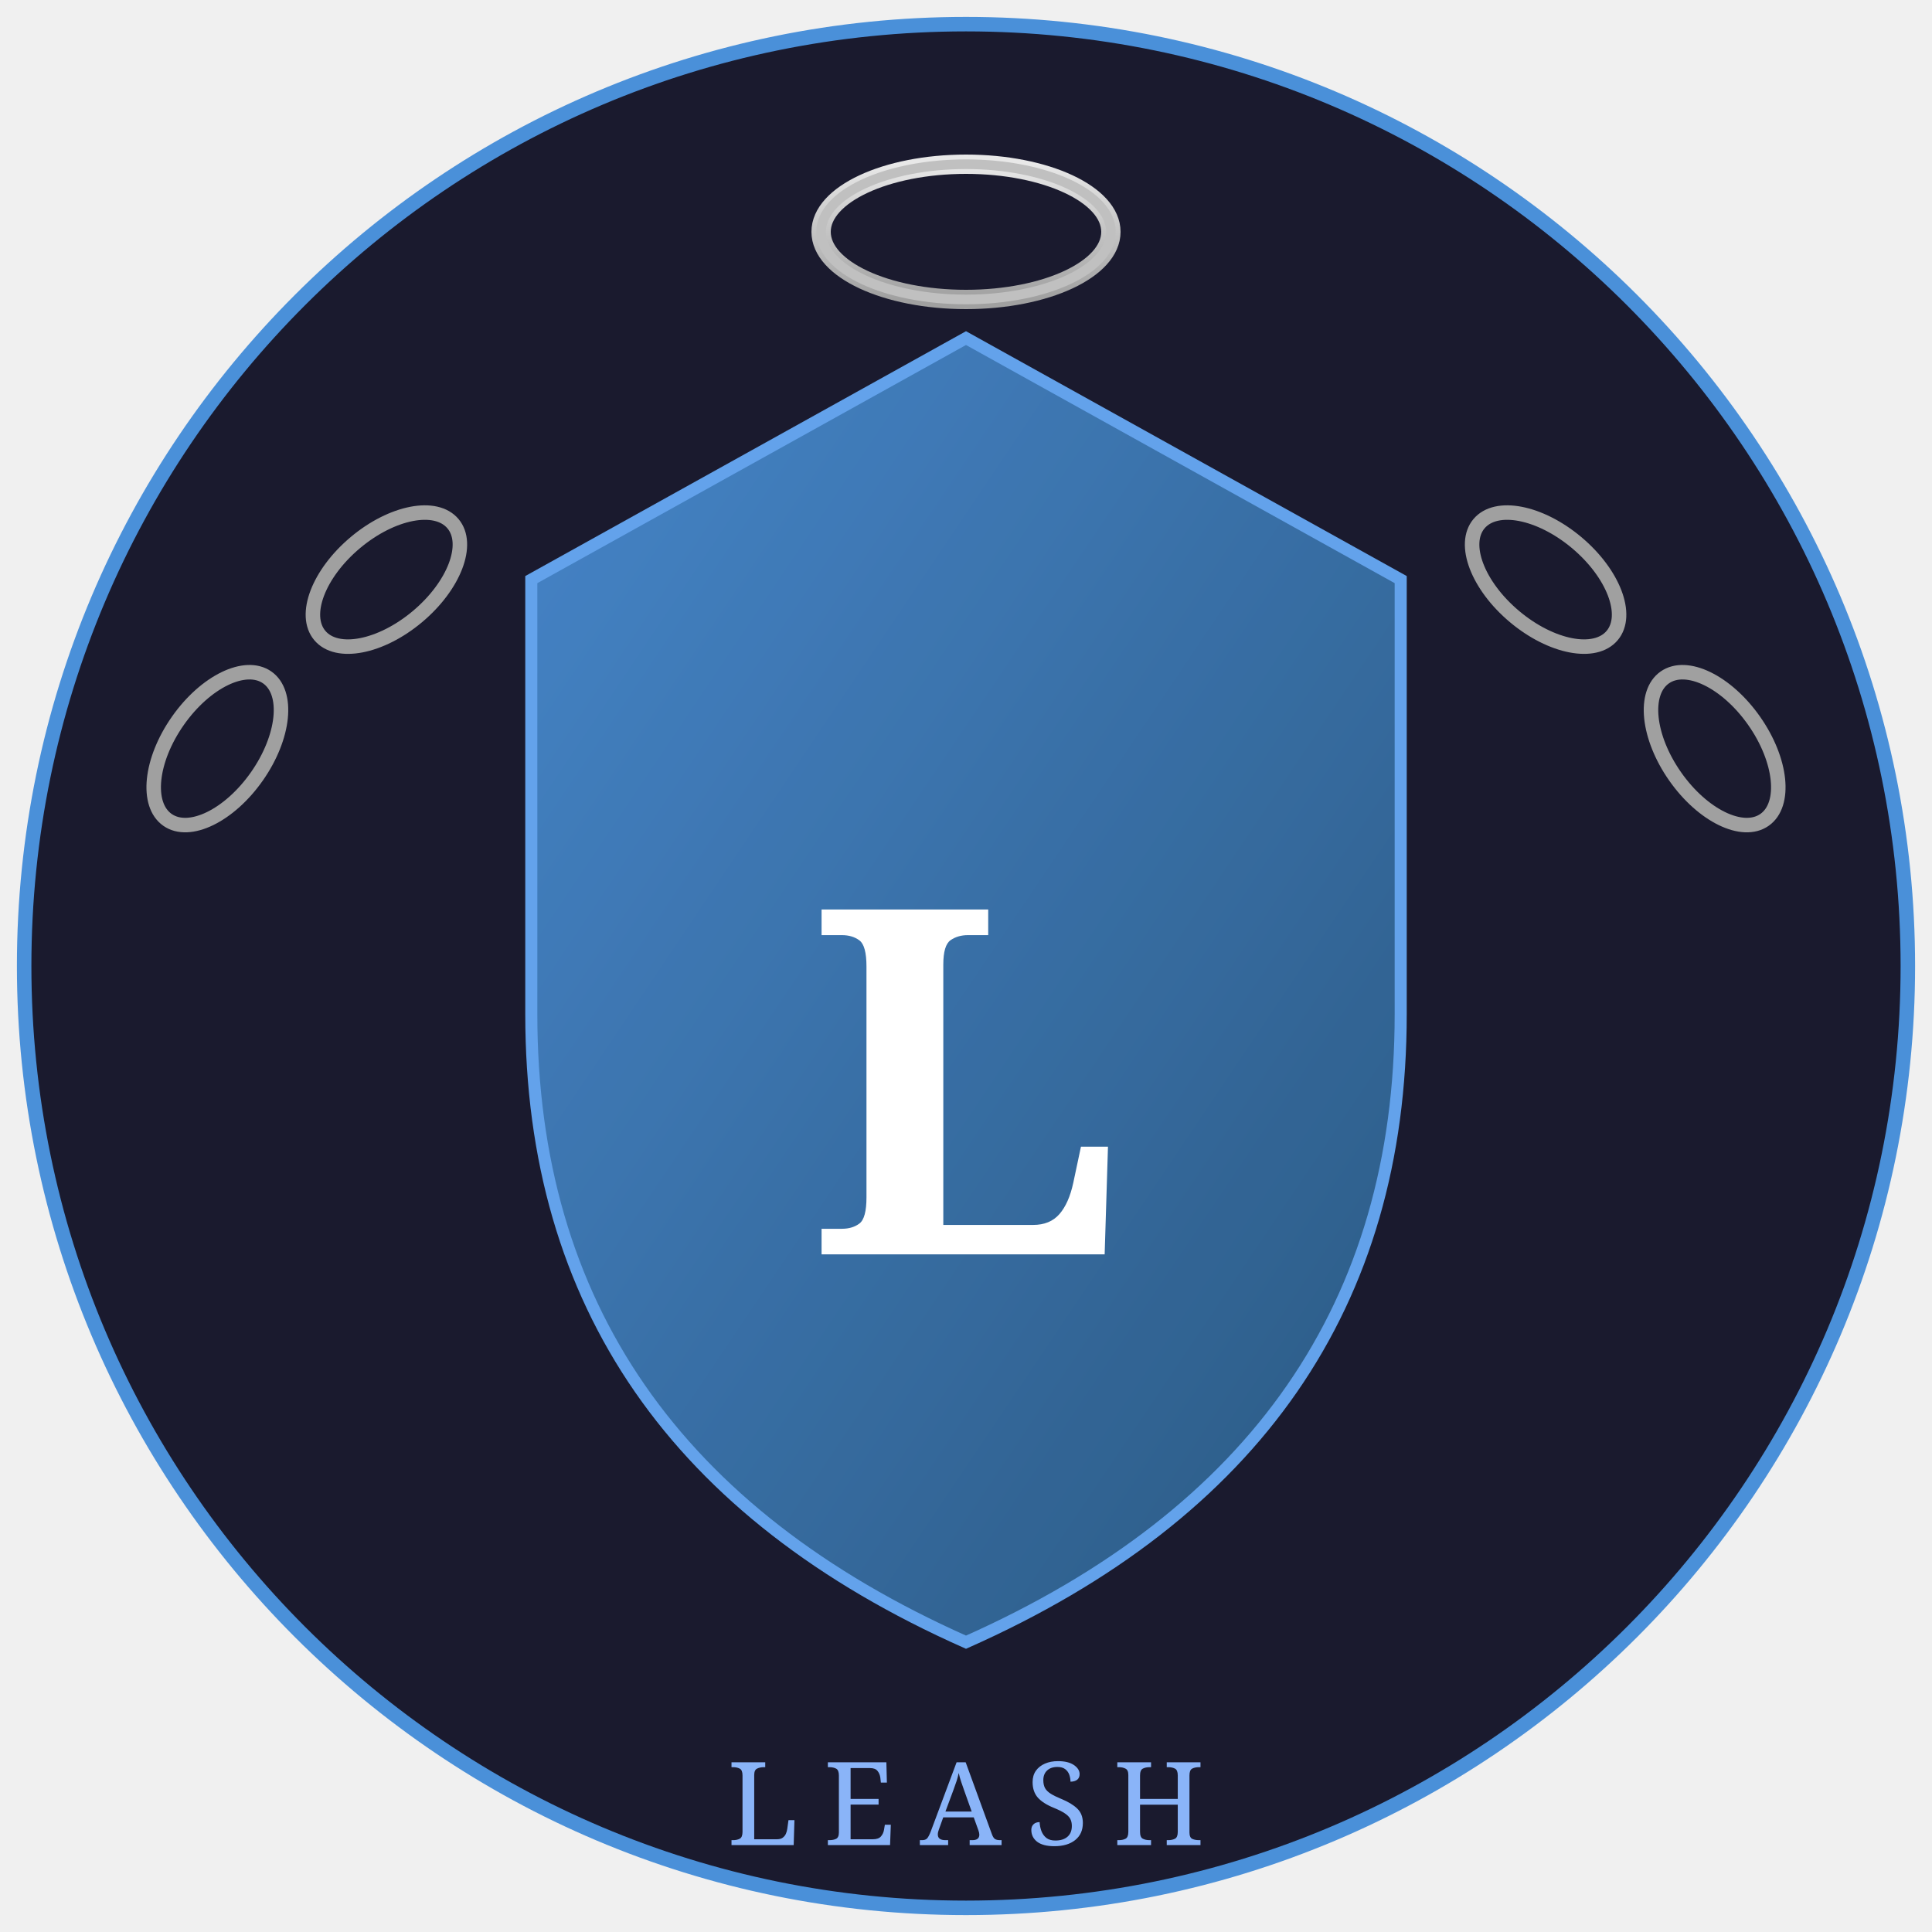
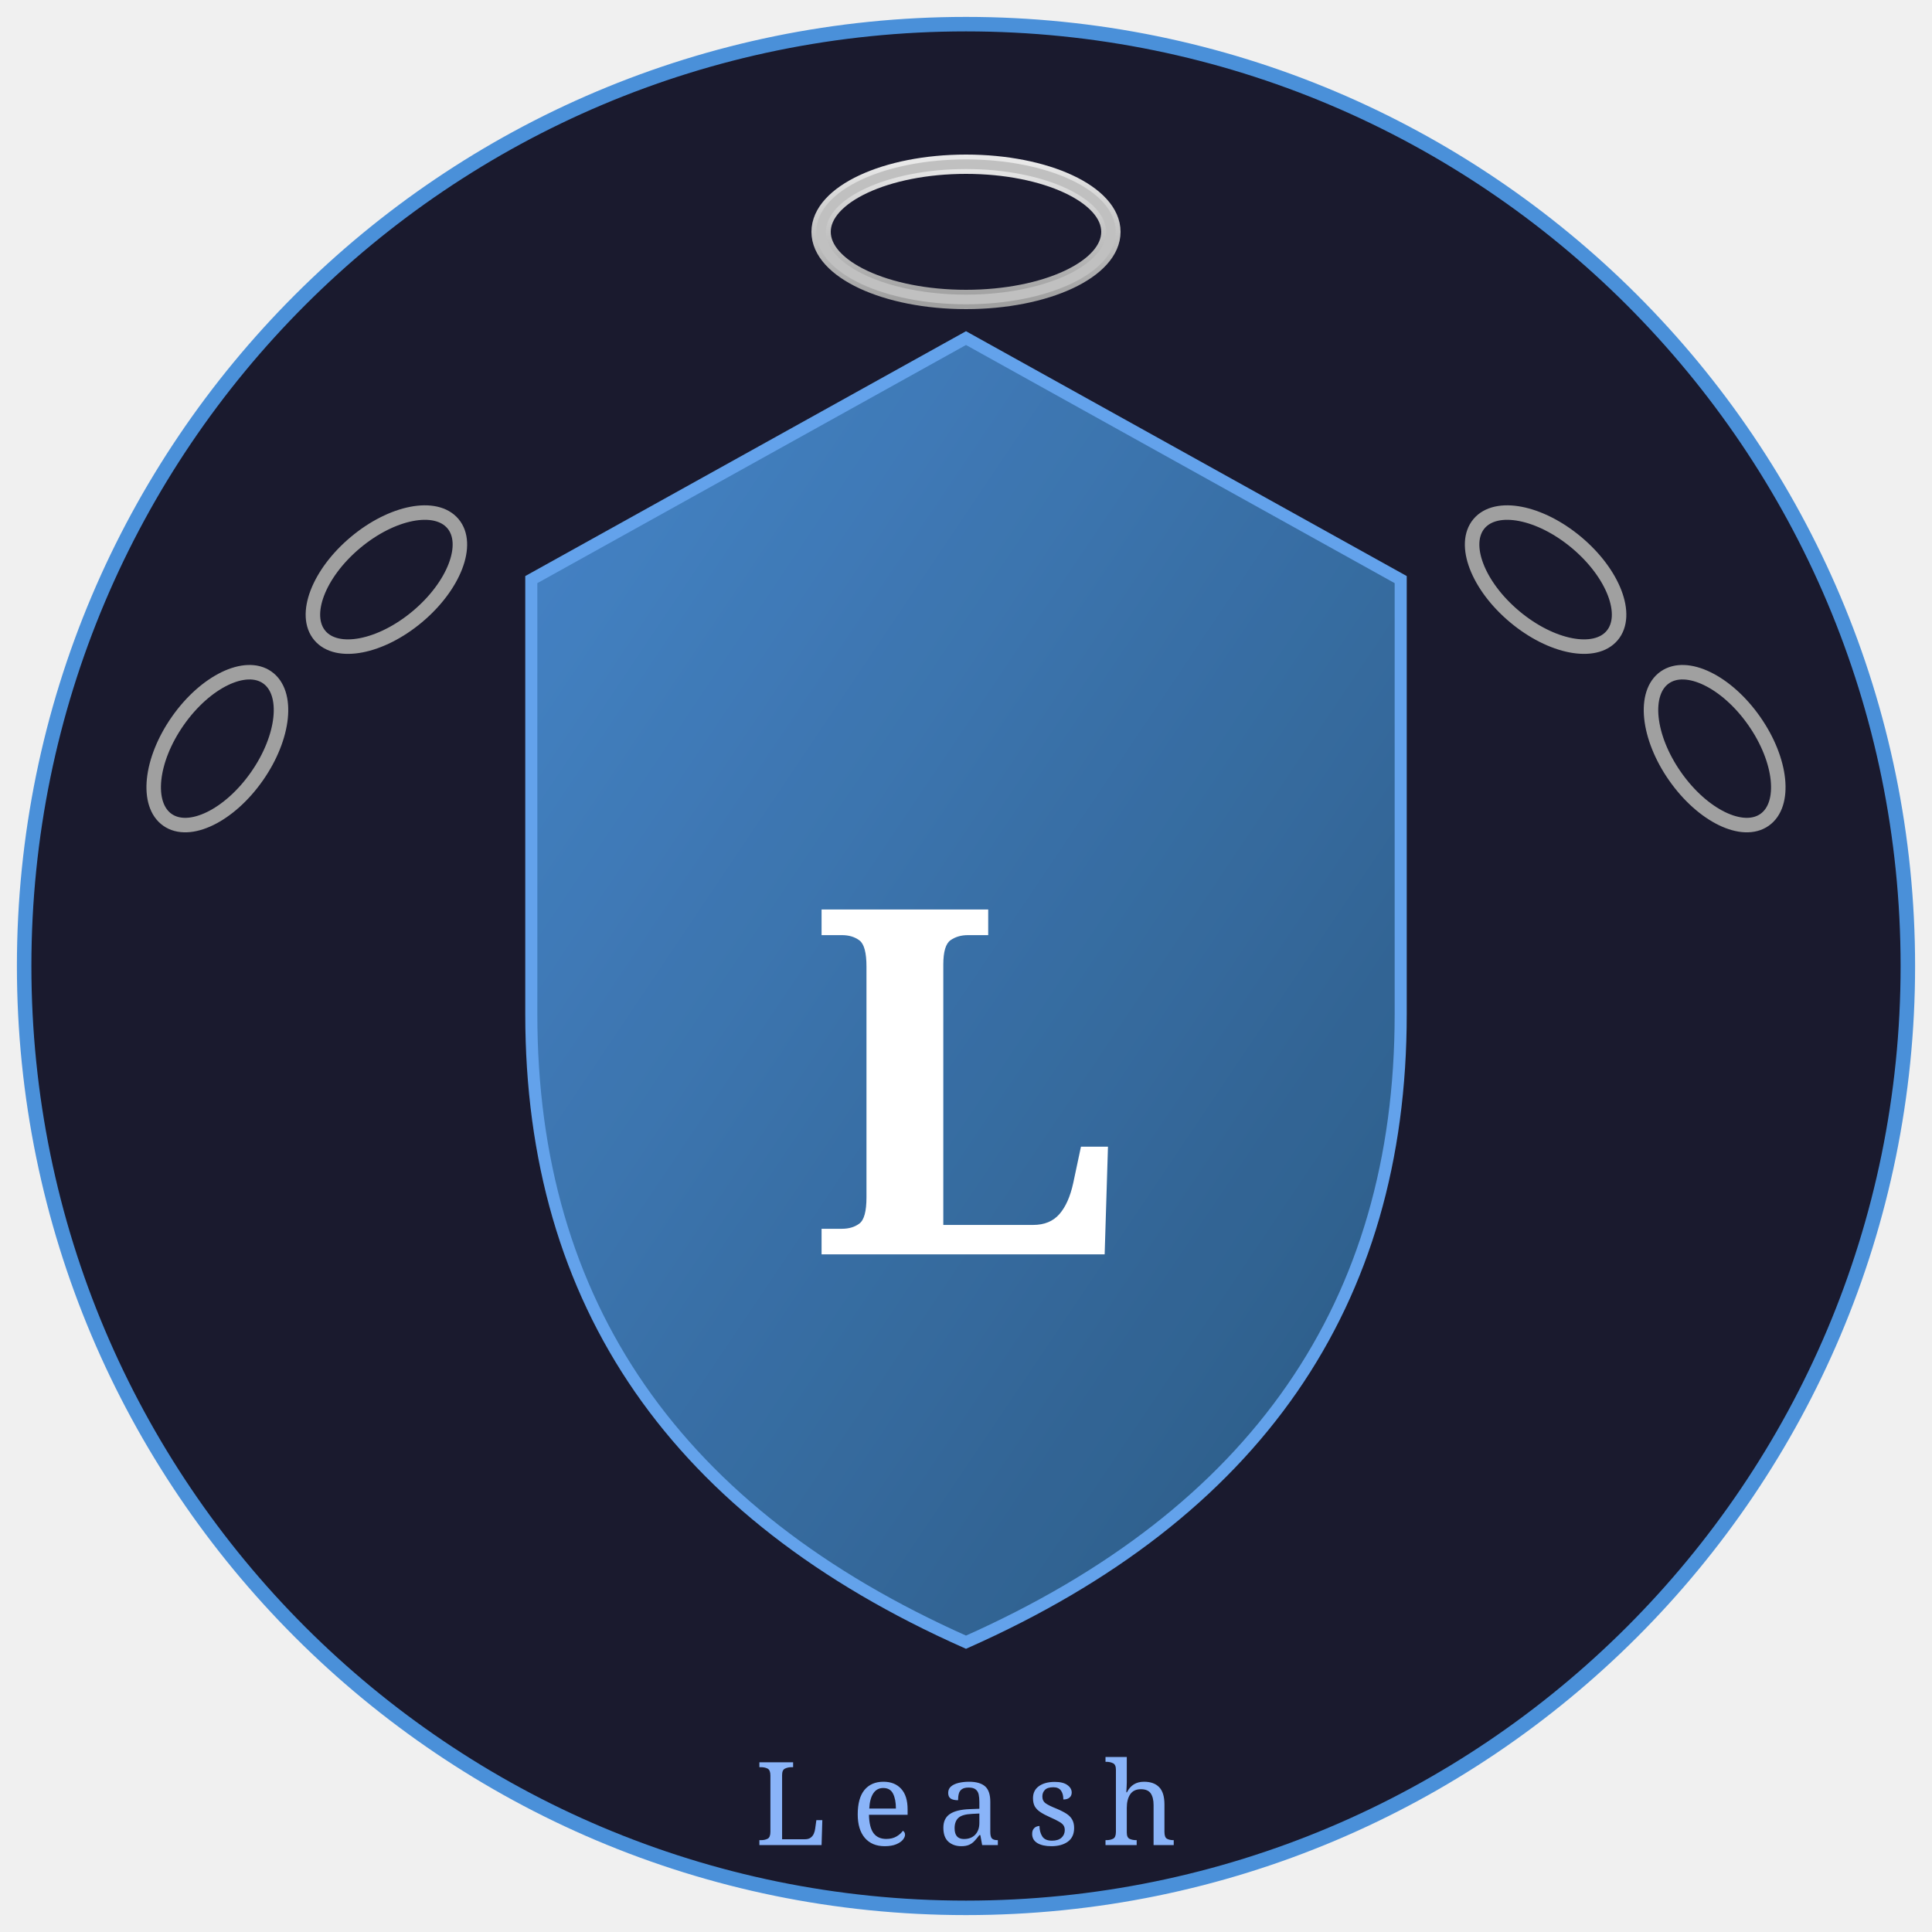
<svg xmlns="http://www.w3.org/2000/svg" viewBox="0 0 400 400">
  <defs>
    <linearGradient id="shield" x1="0" y1="0" x2="1" y2="1">
      <stop offset="0%" stop-color="#4a90d9" />
      <stop offset="100%" stop-color="#2c5f8a" />
    </linearGradient>
    <linearGradient id="ring" x1="0" y1="0" x2="0" y2="1">
      <stop offset="0%" stop-color="#e8e8e8" />
      <stop offset="100%" stop-color="#a0a0a0" />
    </linearGradient>
  </defs>
  <circle cx="200" cy="200" r="195" fill="#1a1a2e" stroke="#4a90d9" stroke-width="3" />
  <path d="M200 70 L290 120 L290 210 Q290 300 200 340 Q110 300 110 210 L110 120 Z" fill="url(#shield)" stroke="#6ab0ff" stroke-width="2.5" opacity="0.9" />
  <text x="200" y="225" font-family="Georgia, serif" font-size="100" font-weight="bold" fill="#ffffff" text-anchor="middle" dominant-baseline="middle">L</text>
  <ellipse cx="200" cy="48" rx="30" ry="14" fill="none" stroke="url(#ring)" stroke-width="4" />
  <ellipse cx="200" cy="48" rx="30" ry="14" fill="none" stroke="#c0c0c0" stroke-width="2" />
  <ellipse cx="320" cy="120" rx="18" ry="10" fill="none" stroke="#a0a0a0" stroke-width="3" transform="rotate(40 320 120)" />
  <ellipse cx="355" cy="155" rx="18" ry="10" fill="none" stroke="#a0a0a0" stroke-width="3" transform="rotate(55 355 155)" />
  <ellipse cx="80" cy="120" rx="18" ry="10" fill="none" stroke="#a0a0a0" stroke-width="3" transform="rotate(-40 80 120)" />
  <ellipse cx="45" cy="155" rx="18" ry="10" fill="none" stroke="#a0a0a0" stroke-width="3" transform="rotate(-55 45 155)" />
-   <text x="200" y="382" font-family="Georgia, serif" font-size="24" fill="#8ab4f8" text-anchor="middle" letter-spacing="5">LEASH</text>
+   <text x="200" y="382" font-family="Georgia, serif" font-size="24" fill="#8ab4f8" text-anchor="middle" letter-spacing="5">Leash</text>
</svg>
